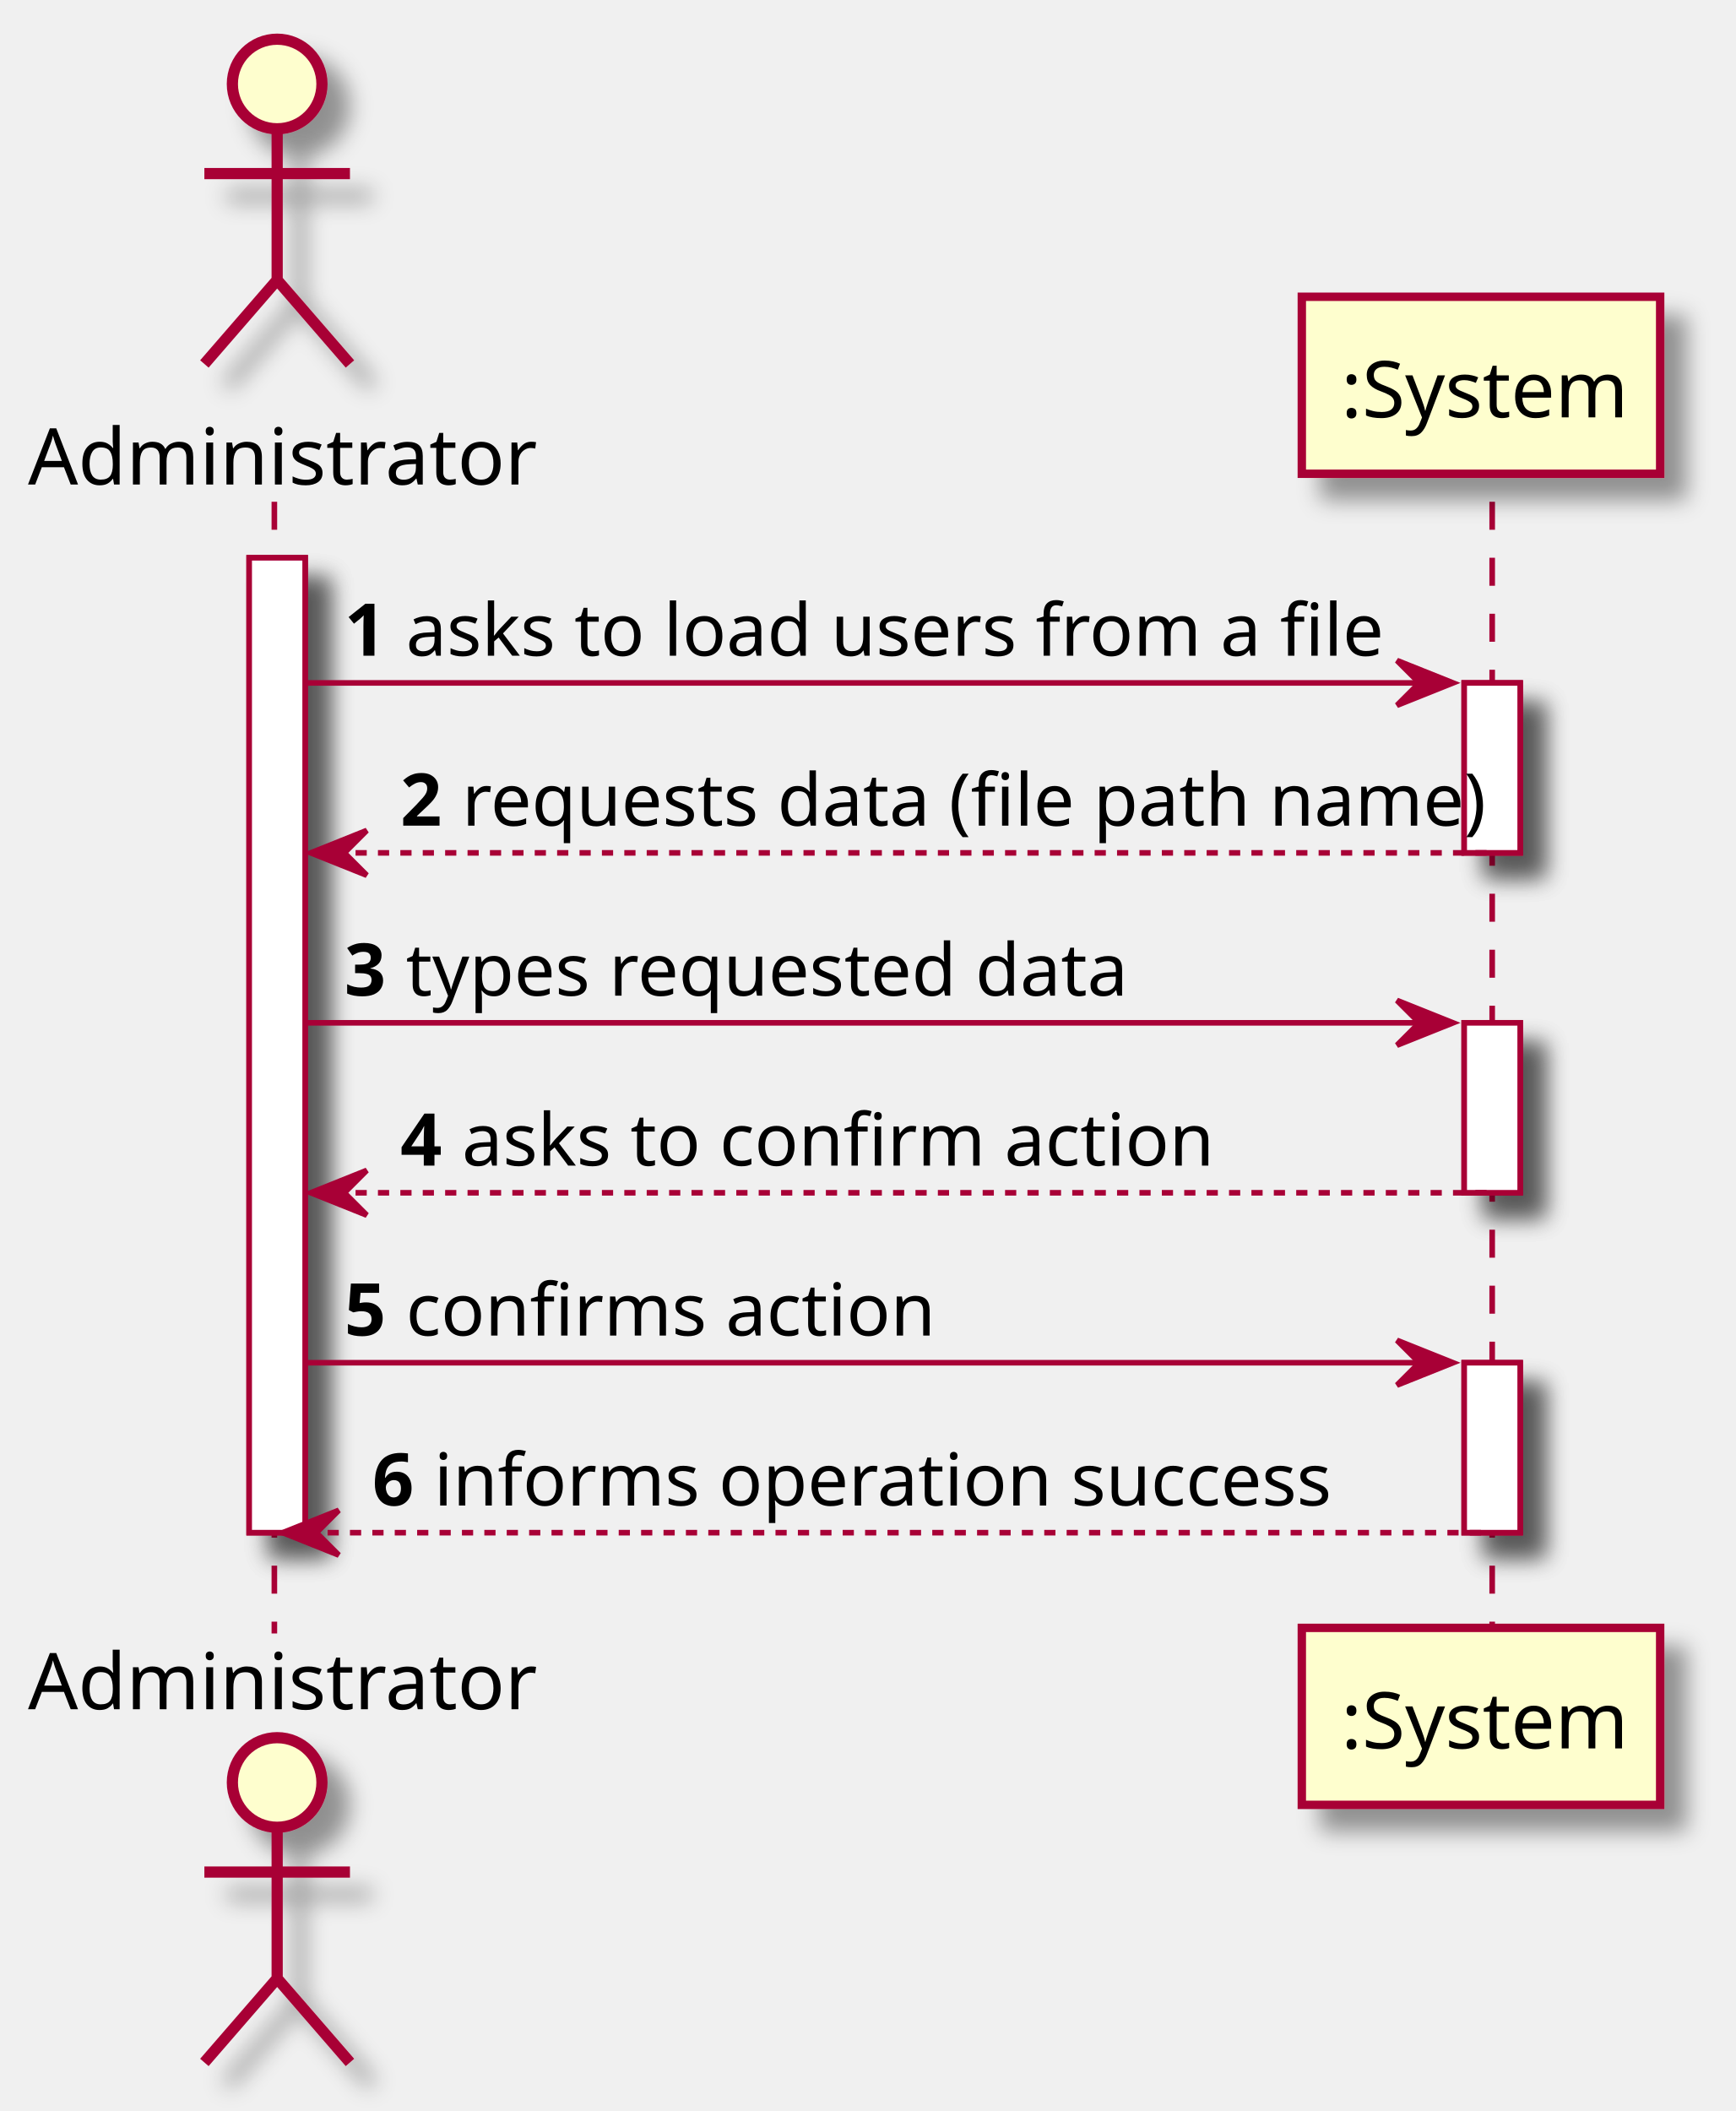
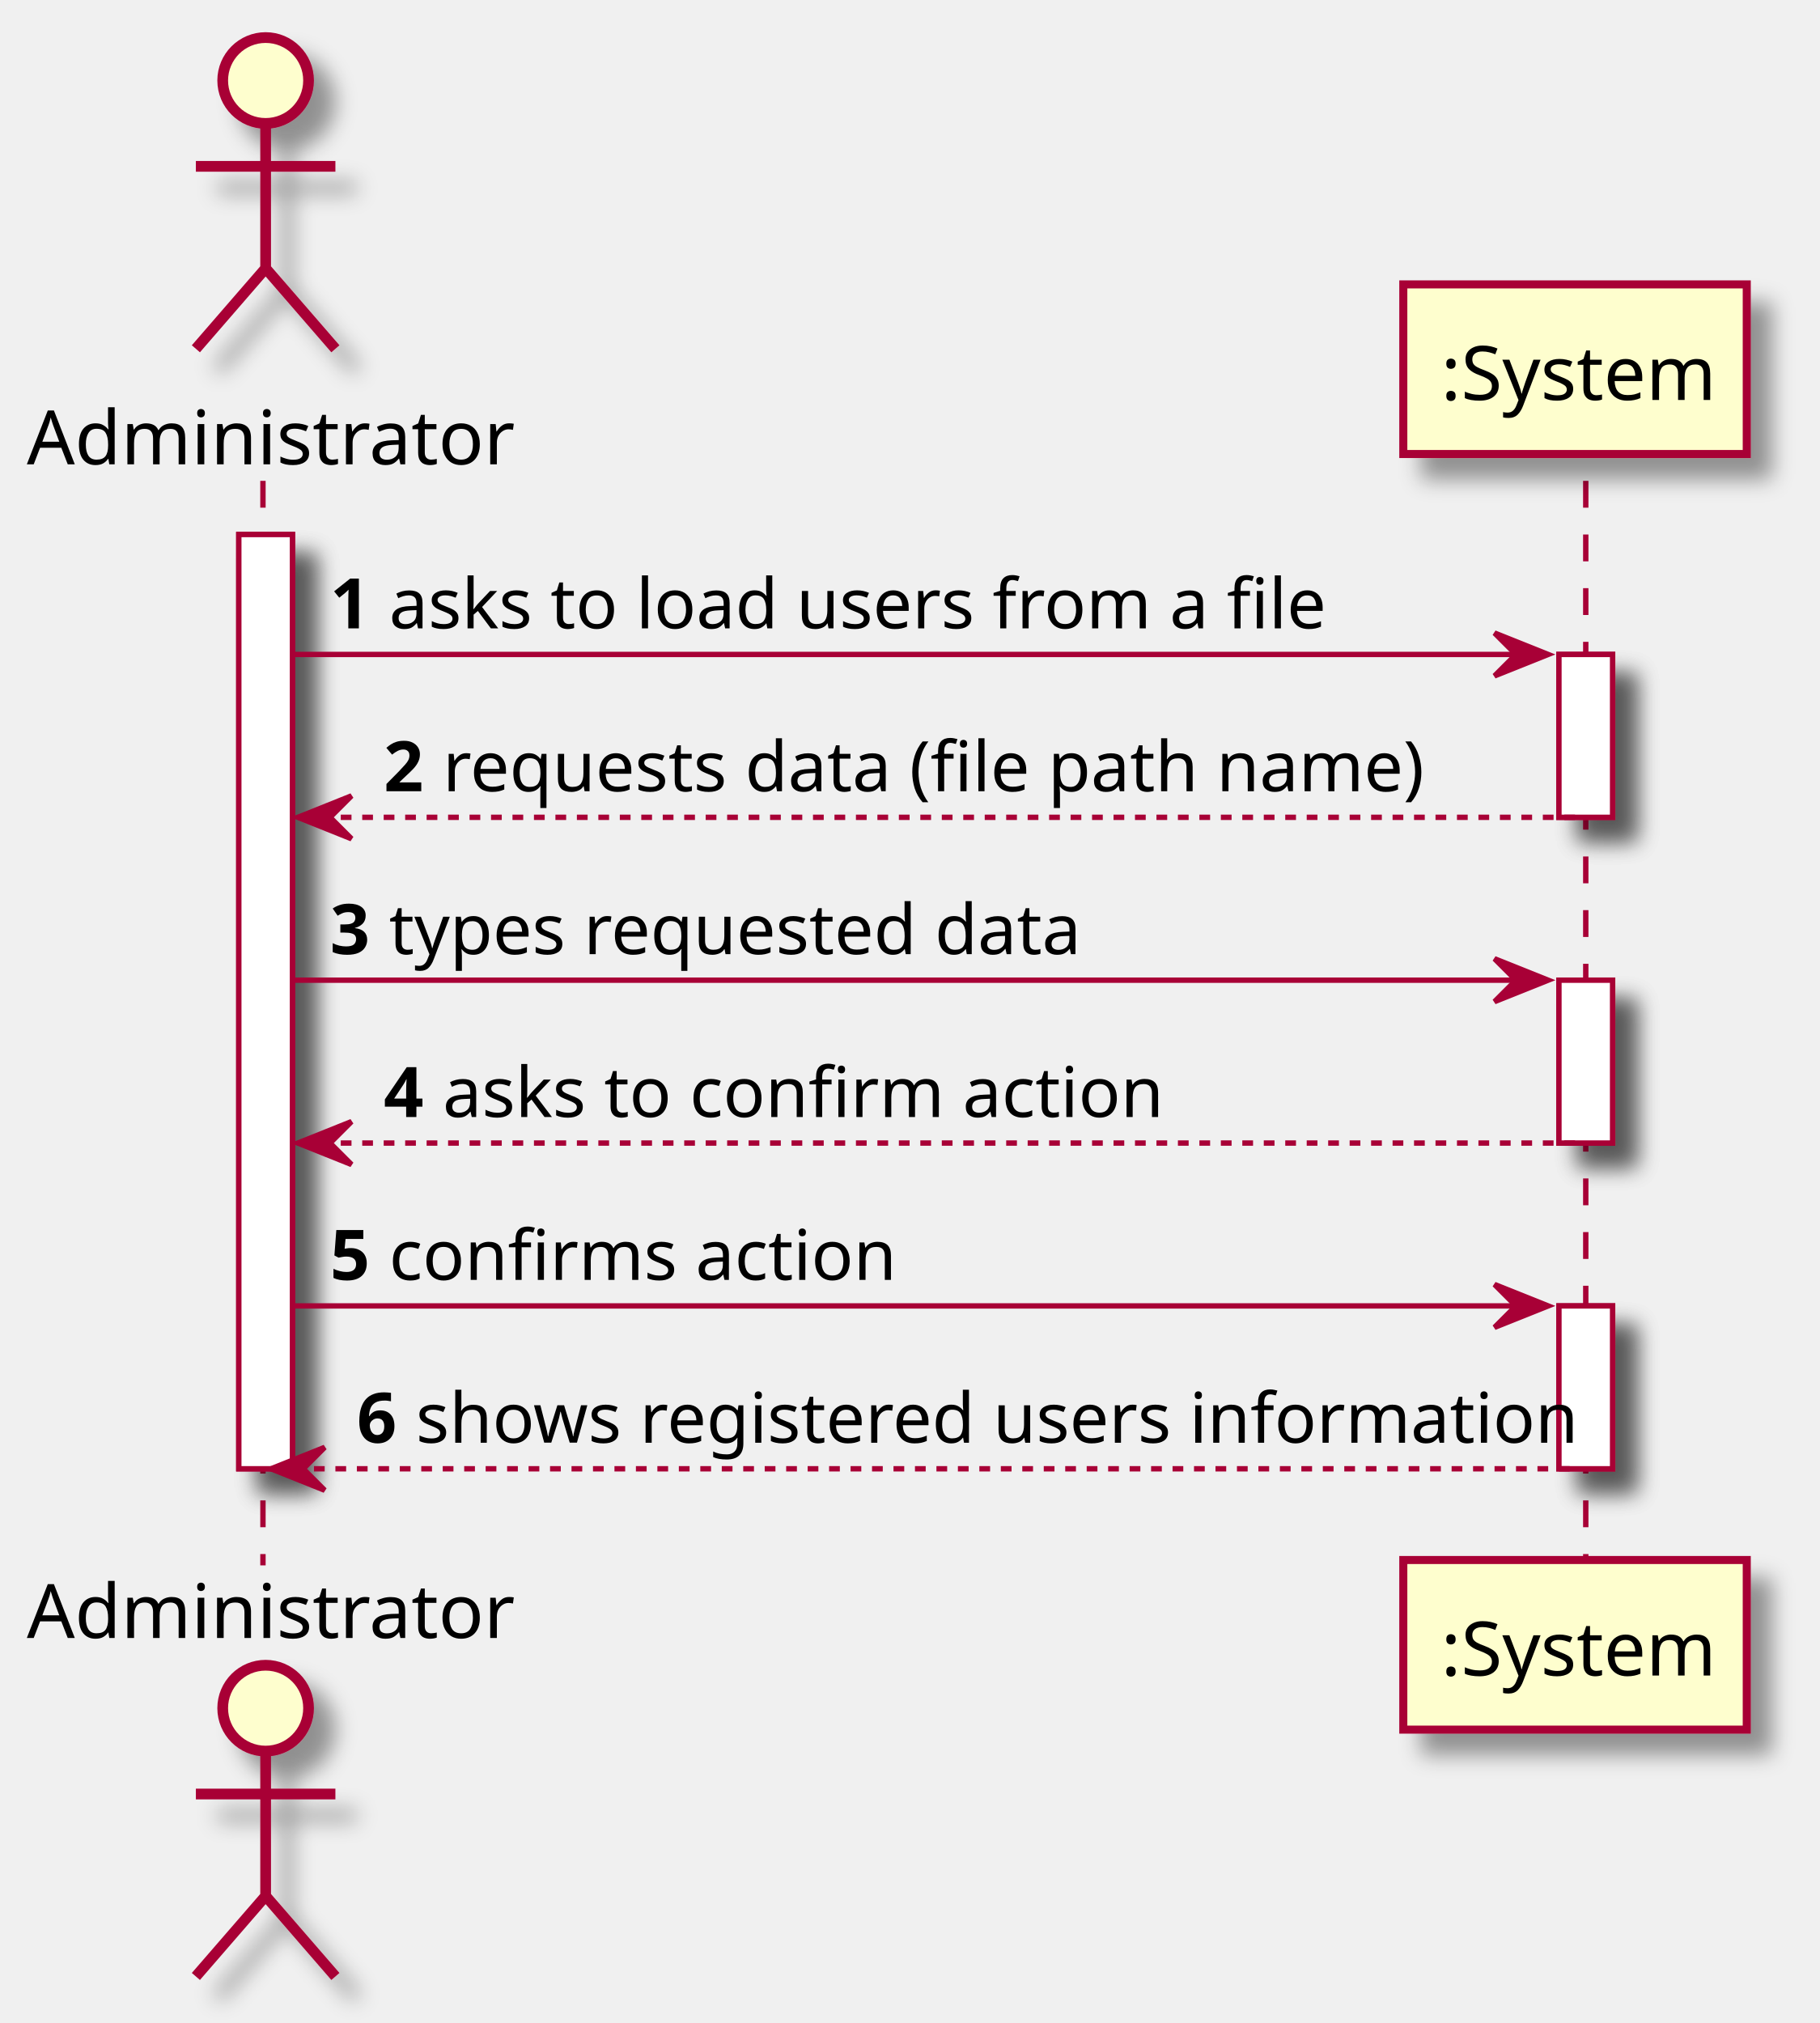
- <svg xmlns="http://www.w3.org/2000/svg" contentScriptType="application/ecmascript" contentStyleType="text/css" height="377px" preserveAspectRatio="none" style="width:310px;height:377px;background:#FFFFFF;" version="1.1" viewBox="0 0 310 377" width="310px" zoomAndPan="magnify">
+ <svg xmlns="http://www.w3.org/2000/svg" contentScriptType="application/ecmascript" contentStyleType="text/css" height="377px" preserveAspectRatio="none" style="width:339px;height:377px;background:#FFFFFF;" version="1.1" viewBox="0 0 339 377" width="339px" zoomAndPan="magnify">
  <defs>
-     <filter height="300%" id="f1jvh3517j4ehf" width="300%" x="-1" y="-1">
+     <filter height="300%" id="fizr8shw62a8r" width="300%" x="-1" y="-1">
      <feGaussianBlur result="blurOut" stdDeviation="2.0" />
      <feColorMatrix in="blurOut" result="blurOut2" type="matrix" values="0 0 0 0 0 0 0 0 0 0 0 0 0 0 0 0 0 0 .4 0" />
      <feOffset dx="4.0" dy="4.0" in="blurOut2" result="blurOut3" />
      <feBlend in="SourceGraphic" in2="blurOut3" mode="normal" />
    </filter>
  </defs>
  <g>
-     <rect fill="#FFFFFF" filter="url(#f1jvh3517j4ehf)" height="174.109" style="stroke:#A80036;stroke-width:1.0;" width="10" x="44.5" y="99.609" />
-     <rect fill="#FFFFFF" filter="url(#f1jvh3517j4ehf)" height="30.352" style="stroke:#A80036;stroke-width:1.0;" width="10" x="261.5" y="121.961" />
-     <rect fill="#FFFFFF" filter="url(#f1jvh3517j4ehf)" height="30.352" style="stroke:#A80036;stroke-width:1.0;" width="10" x="261.5" y="182.664" />
-     <rect fill="#FFFFFF" filter="url(#f1jvh3517j4ehf)" height="30.352" style="stroke:#A80036;stroke-width:1.0;" width="10" x="261.5" y="243.367" />
+     <rect fill="#FFFFFF" filter="url(#fizr8shw62a8r)" height="174.109" style="stroke:#A80036;stroke-width:1.0;" width="10" x="44.5" y="99.609" />
+     <rect fill="#FFFFFF" filter="url(#fizr8shw62a8r)" height="30.352" style="stroke:#A80036;stroke-width:1.0;" width="10" x="290.5" y="121.961" />
+     <rect fill="#FFFFFF" filter="url(#fizr8shw62a8r)" height="30.352" style="stroke:#A80036;stroke-width:1.0;" width="10" x="290.5" y="182.664" />
+     <rect fill="#FFFFFF" filter="url(#fizr8shw62a8r)" height="30.352" style="stroke:#A80036;stroke-width:1.0;" width="10" x="290.5" y="243.367" />
    <line style="stroke:#A80036;stroke-width:1.0;stroke-dasharray:5.0,5.0;" x1="49" x2="49" y1="89.609" y2="291.719" />
-     <line style="stroke:#A80036;stroke-width:1.0;stroke-dasharray:5.0,5.0;" x1="266.5" x2="266.5" y1="89.609" y2="291.719" />
+     <line style="stroke:#A80036;stroke-width:1.0;stroke-dasharray:5.0,5.0;" x1="295.5" x2="295.5" y1="89.609" y2="291.719" />
    <text fill="#000000" font-family="sans-serif" font-size="14" lengthAdjust="spacing" textLength="83" x="5" y="86.533">Administrator</text>
-     <ellipse cx="49.5" cy="15" fill="#FEFECE" filter="url(#f1jvh3517j4ehf)" rx="8" ry="8" style="stroke:#A80036;stroke-width:2.0;" />
-     <path d="M49.5,23 L49.5,50 M36.5,31 L62.5,31 M49.5,50 L36.5,65 M49.5,50 L62.5,65 " fill="none" filter="url(#f1jvh3517j4ehf)" style="stroke:#A80036;stroke-width:2.0;" />
+     <ellipse cx="49.5" cy="15" fill="#FEFECE" filter="url(#fizr8shw62a8r)" rx="8" ry="8" style="stroke:#A80036;stroke-width:2.0;" />
+     <path d="M49.5,23 L49.5,50 M36.5,31 L62.5,31 M49.5,50 L36.5,65 M49.5,50 L62.5,65 " fill="none" filter="url(#fizr8shw62a8r)" style="stroke:#A80036;stroke-width:2.0;" />
    <text fill="#000000" font-family="sans-serif" font-size="14" lengthAdjust="spacing" textLength="83" x="5" y="305.252">Administrator</text>
-     <ellipse cx="49.5" cy="318.328" fill="#FEFECE" filter="url(#f1jvh3517j4ehf)" rx="8" ry="8" style="stroke:#A80036;stroke-width:2.0;" />
-     <path d="M49.5,326.328 L49.5,353.328 M36.5,334.328 L62.5,334.328 M49.5,353.328 L36.5,368.328 M49.5,353.328 L62.5,368.328 " fill="none" filter="url(#f1jvh3517j4ehf)" style="stroke:#A80036;stroke-width:2.0;" />
-     <rect fill="#FEFECE" filter="url(#f1jvh3517j4ehf)" height="31.609" style="stroke:#A80036;stroke-width:1.5;" width="64" x="232.5" y="53" />
-     <text fill="#000000" font-family="sans-serif" font-size="14" lengthAdjust="spacing" textLength="50" x="239.5" y="74.533">:System</text>
-     <rect fill="#FEFECE" filter="url(#f1jvh3517j4ehf)" height="31.609" style="stroke:#A80036;stroke-width:1.5;" width="64" x="232.5" y="290.719" />
-     <text fill="#000000" font-family="sans-serif" font-size="14" lengthAdjust="spacing" textLength="50" x="239.5" y="312.252">:System</text>
-     <rect fill="#FFFFFF" filter="url(#f1jvh3517j4ehf)" height="174.109" style="stroke:#A80036;stroke-width:1.0;" width="10" x="44.5" y="99.609" />
-     <rect fill="#FFFFFF" filter="url(#f1jvh3517j4ehf)" height="30.352" style="stroke:#A80036;stroke-width:1.0;" width="10" x="261.5" y="121.961" />
-     <rect fill="#FFFFFF" filter="url(#f1jvh3517j4ehf)" height="30.352" style="stroke:#A80036;stroke-width:1.0;" width="10" x="261.5" y="182.664" />
-     <rect fill="#FFFFFF" filter="url(#f1jvh3517j4ehf)" height="30.352" style="stroke:#A80036;stroke-width:1.0;" width="10" x="261.5" y="243.367" />
-     <polygon fill="#A80036" points="249.5,117.961,259.5,121.961,249.5,125.961,253.5,121.961" style="stroke:#A80036;stroke-width:1.0;" />
-     <line style="stroke:#A80036;stroke-width:1.0;" x1="54.5" x2="255.5" y1="121.961" y2="121.961" />
+     <ellipse cx="49.5" cy="318.328" fill="#FEFECE" filter="url(#fizr8shw62a8r)" rx="8" ry="8" style="stroke:#A80036;stroke-width:2.0;" />
+     <path d="M49.5,326.328 L49.5,353.328 M36.5,334.328 L62.5,334.328 M49.5,353.328 L36.5,368.328 M49.5,353.328 L62.5,368.328 " fill="none" filter="url(#fizr8shw62a8r)" style="stroke:#A80036;stroke-width:2.0;" />
+     <rect fill="#FEFECE" filter="url(#fizr8shw62a8r)" height="31.609" style="stroke:#A80036;stroke-width:1.5;" width="64" x="261.5" y="53" />
+     <text fill="#000000" font-family="sans-serif" font-size="14" lengthAdjust="spacing" textLength="50" x="268.5" y="74.533">:System</text>
+     <rect fill="#FEFECE" filter="url(#fizr8shw62a8r)" height="31.609" style="stroke:#A80036;stroke-width:1.5;" width="64" x="261.5" y="290.719" />
+     <text fill="#000000" font-family="sans-serif" font-size="14" lengthAdjust="spacing" textLength="50" x="268.5" y="312.252">:System</text>
+     <rect fill="#FFFFFF" filter="url(#fizr8shw62a8r)" height="174.109" style="stroke:#A80036;stroke-width:1.0;" width="10" x="44.5" y="99.609" />
+     <rect fill="#FFFFFF" filter="url(#fizr8shw62a8r)" height="30.352" style="stroke:#A80036;stroke-width:1.0;" width="10" x="290.5" y="121.961" />
+     <rect fill="#FFFFFF" filter="url(#fizr8shw62a8r)" height="30.352" style="stroke:#A80036;stroke-width:1.0;" width="10" x="290.5" y="182.664" />
+     <rect fill="#FFFFFF" filter="url(#fizr8shw62a8r)" height="30.352" style="stroke:#A80036;stroke-width:1.0;" width="10" x="290.5" y="243.367" />
+     <polygon fill="#A80036" points="278.5,117.961,288.5,121.961,278.5,125.961,282.5,121.961" style="stroke:#A80036;stroke-width:1.0;" />
+     <line style="stroke:#A80036;stroke-width:1.0;" x1="54.5" x2="284.5" y1="121.961" y2="121.961" />
    <text fill="#000000" font-family="sans-serif" font-size="13" font-weight="bold" lengthAdjust="spacing" textLength="7" x="61.5" y="117.105">1</text>
    <text fill="#000000" font-family="sans-serif" font-size="13" lengthAdjust="spacing" textLength="167" x="72.5" y="117.105">asks to load users from a file</text>
    <polygon fill="#A80036" points="65.5,148.312,55.5,152.312,65.5,156.312,61.5,152.312" style="stroke:#A80036;stroke-width:1.0;" />
-     <line style="stroke:#A80036;stroke-width:1.0;stroke-dasharray:2.0,2.0;" x1="59.5" x2="265.5" y1="152.312" y2="152.312" />
+     <line style="stroke:#A80036;stroke-width:1.0;stroke-dasharray:2.0,2.0;" x1="59.5" x2="294.5" y1="152.312" y2="152.312" />
    <text fill="#000000" font-family="sans-serif" font-size="13" font-weight="bold" lengthAdjust="spacing" textLength="7" x="71.5" y="147.456">2</text>
    <text fill="#000000" font-family="sans-serif" font-size="13" lengthAdjust="spacing" textLength="172" x="82.5" y="147.456">requests data (file path name)</text>
-     <polygon fill="#A80036" points="249.5,178.664,259.5,182.664,249.5,186.664,253.5,182.664" style="stroke:#A80036;stroke-width:1.0;" />
-     <line style="stroke:#A80036;stroke-width:1.0;" x1="54.5" x2="255.5" y1="182.664" y2="182.664" />
+     <polygon fill="#A80036" points="278.5,178.664,288.5,182.664,278.5,186.664,282.5,182.664" style="stroke:#A80036;stroke-width:1.0;" />
+     <line style="stroke:#A80036;stroke-width:1.0;" x1="54.5" x2="284.5" y1="182.664" y2="182.664" />
    <text fill="#000000" font-family="sans-serif" font-size="13" font-weight="bold" lengthAdjust="spacing" textLength="7" x="61.5" y="177.808">3</text>
    <text fill="#000000" font-family="sans-serif" font-size="13" lengthAdjust="spacing" textLength="122" x="72.5" y="177.808">types requested data</text>
    <polygon fill="#A80036" points="65.5,209.016,55.5,213.016,65.5,217.016,61.5,213.016" style="stroke:#A80036;stroke-width:1.0;" />
-     <line style="stroke:#A80036;stroke-width:1.0;stroke-dasharray:2.0,2.0;" x1="59.5" x2="265.5" y1="213.016" y2="213.016" />
+     <line style="stroke:#A80036;stroke-width:1.0;stroke-dasharray:2.0,2.0;" x1="59.5" x2="294.5" y1="213.016" y2="213.016" />
    <text fill="#000000" font-family="sans-serif" font-size="13" font-weight="bold" lengthAdjust="spacing" textLength="7" x="71.5" y="208.159">4</text>
    <text fill="#000000" font-family="sans-serif" font-size="13" lengthAdjust="spacing" textLength="128" x="82.5" y="208.159">asks to confirm action</text>
-     <polygon fill="#A80036" points="249.5,239.367,259.5,243.367,249.5,247.367,253.5,243.367" style="stroke:#A80036;stroke-width:1.0;" />
-     <line style="stroke:#A80036;stroke-width:1.0;" x1="54.5" x2="255.5" y1="243.367" y2="243.367" />
+     <polygon fill="#A80036" points="278.5,239.367,288.5,243.367,278.5,247.367,282.5,243.367" style="stroke:#A80036;stroke-width:1.0;" />
+     <line style="stroke:#A80036;stroke-width:1.0;" x1="54.5" x2="284.5" y1="243.367" y2="243.367" />
    <text fill="#000000" font-family="sans-serif" font-size="13" font-weight="bold" lengthAdjust="spacing" textLength="7" x="61.5" y="238.511">5</text>
    <text fill="#000000" font-family="sans-serif" font-size="13" lengthAdjust="spacing" textLength="88" x="72.5" y="238.511">confirms action</text>
    <polygon fill="#A80036" points="60.5,269.719,50.5,273.719,60.5,277.719,56.5,273.719" style="stroke:#A80036;stroke-width:1.0;" />
-     <line style="stroke:#A80036;stroke-width:1.0;stroke-dasharray:2.0,2.0;" x1="54.5" x2="265.5" y1="273.719" y2="273.719" />
+     <line style="stroke:#A80036;stroke-width:1.0;stroke-dasharray:2.0,2.0;" x1="54.5" x2="294.5" y1="273.719" y2="273.719" />
    <text fill="#000000" font-family="sans-serif" font-size="13" font-weight="bold" lengthAdjust="spacing" textLength="7" x="66.5" y="268.862">6</text>
-     <text fill="#000000" font-family="sans-serif" font-size="13" lengthAdjust="spacing" textLength="152" x="77.5" y="268.862">informs operation success</text>
+     <text fill="#000000" font-family="sans-serif" font-size="13" lengthAdjust="spacing" textLength="201" x="77.5" y="268.862">shows registered users information</text>
  </g>
</svg>
